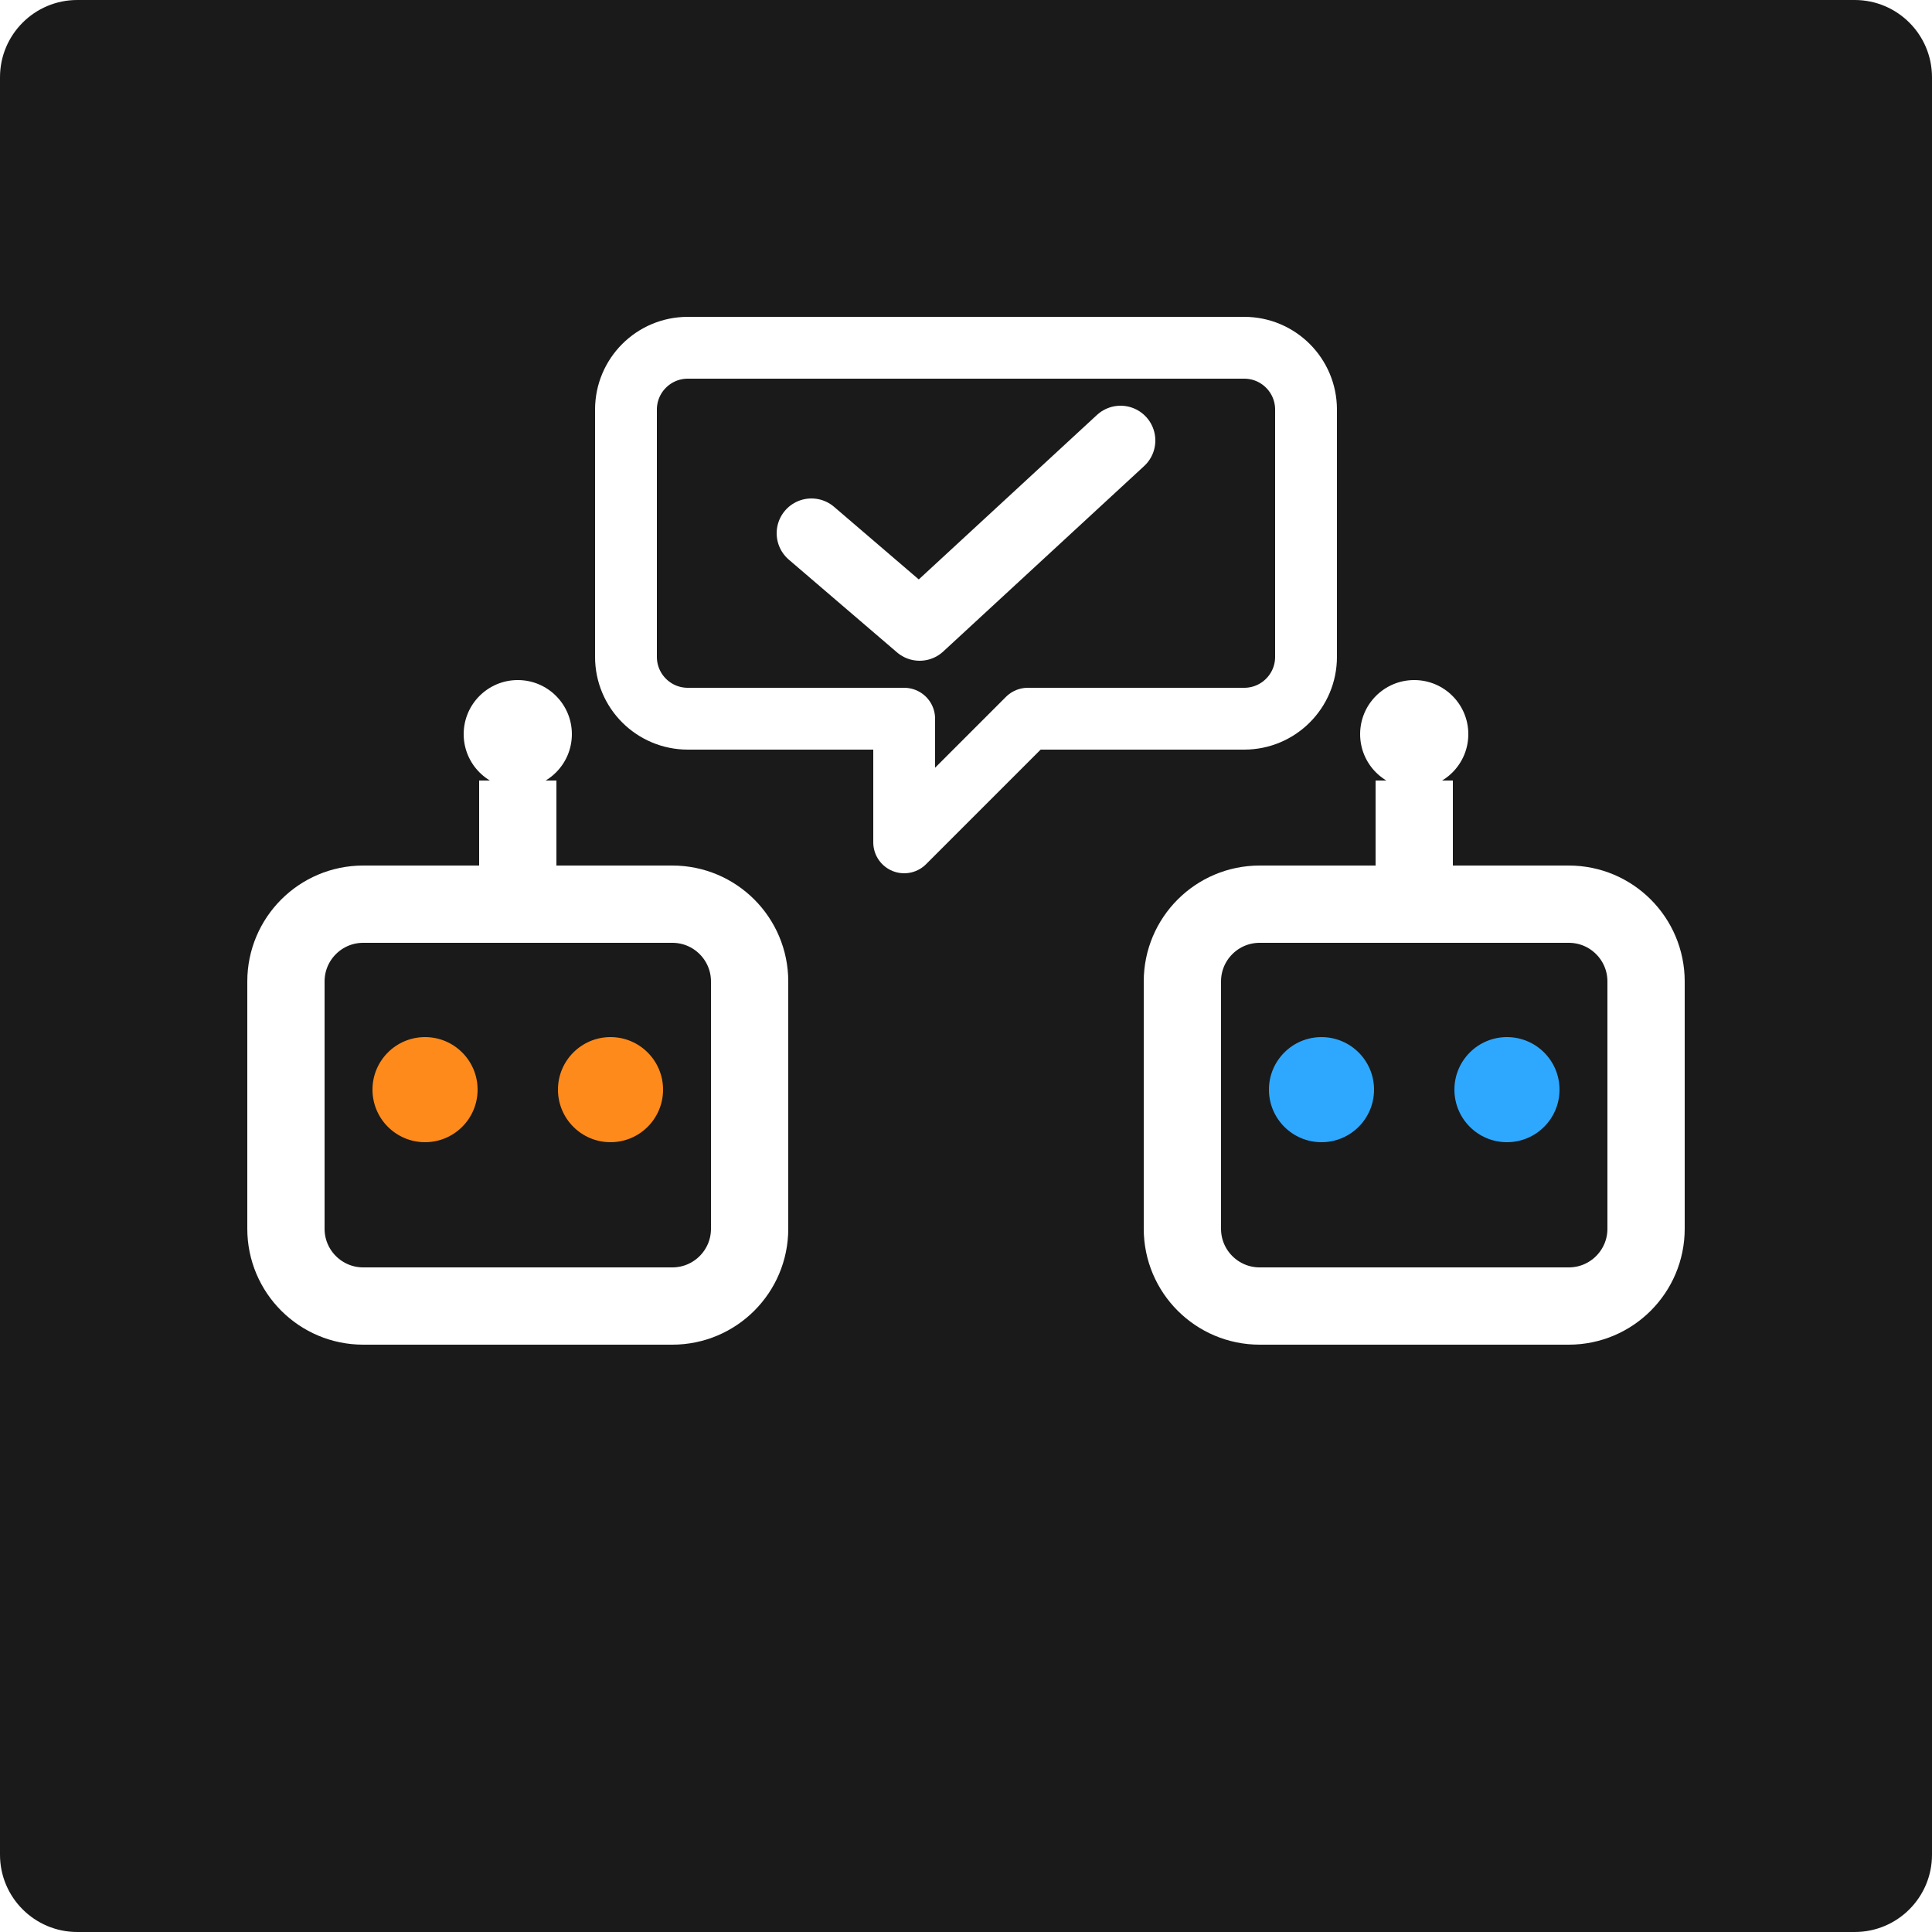
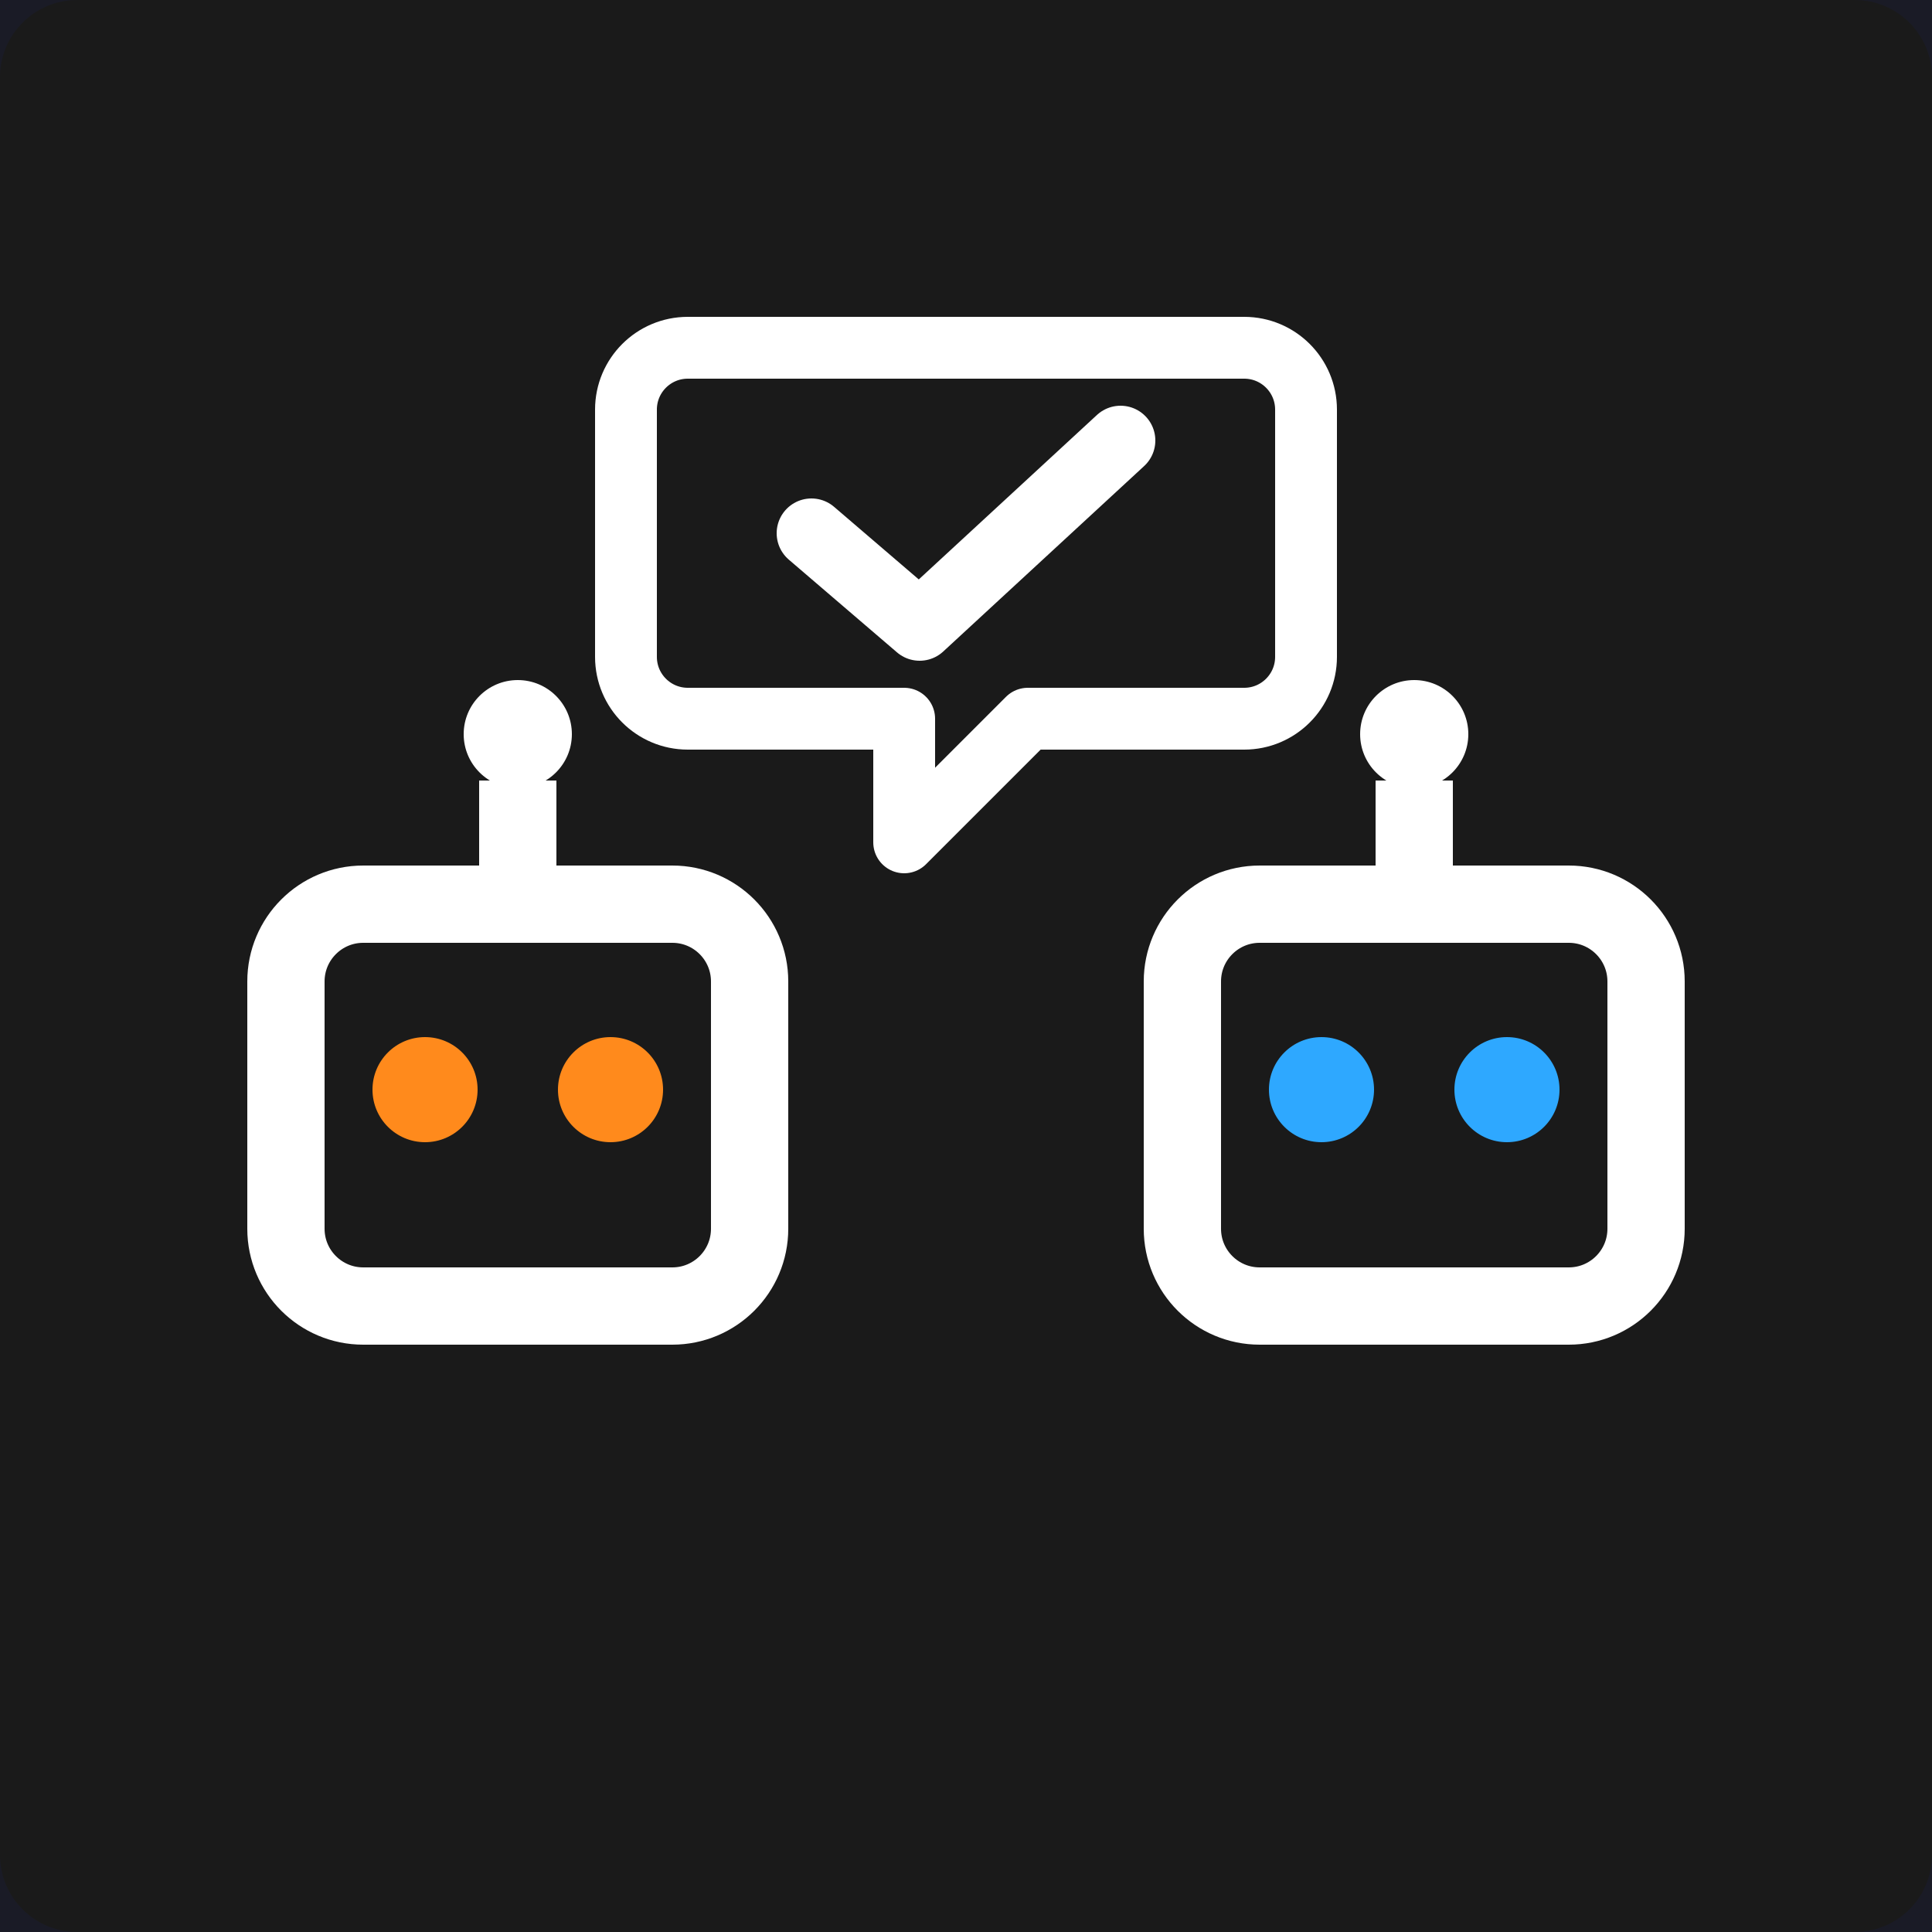
<svg xmlns="http://www.w3.org/2000/svg" viewBox="0 0 100 100" width="100" height="100">
+   <rect width="100" height="100" fill="#1a1b26" />
  <g transform="translate(0 0) scale(1.0)" color="#ffffff">
    <rect width="100" height="100" rx="4" fill="#1a1a1a" />
    <g transform="translate(10 10) scale(0.8)">
      <g fill="none" stroke="currentColor" stroke-width="5" stroke-linejoin="round">
        <rect x="6" y="46" width="30" height="26" rx="5" />
        <rect x="64" y="46" width="30" height="26" rx="5" />
        <line x1="21" y1="46" x2="21" y2="38" />
        <line x1="79" y1="46" x2="79" y2="38" />
      </g>
      <g fill="currentColor">
        <circle cx="21" cy="35" r="3.5" />
        <circle cx="79" cy="35" r="3.5" />
      </g>
      <circle cx="15" cy="58" r="3.4" fill="#ff8a1c" />
      <circle cx="27" cy="58" r="3.4" fill="#ff8a1c" />
      <circle cx="73" cy="58" r="3.4" fill="#2ea8ff" />
      <circle cx="85" cy="58" r="3.4" fill="#2ea8ff" />
      <path d="M32 10 H68 a4 4 0 0 1 4 4 V30 a4 4 0 0 1 -4 4 H54 L46 42 V34 H32 a4 4 0 0 1 -4 -4 V14 a4 4 0 0 1 4 -4 Z" fill="none" stroke="currentColor" stroke-width="4" stroke-linejoin="round" />
      <path d="M40 22 L47 28 L60 16" fill="none" stroke="currentColor" stroke-width="4.5" stroke-linecap="round" stroke-linejoin="round" />
    </g>
  </g>
</svg>
